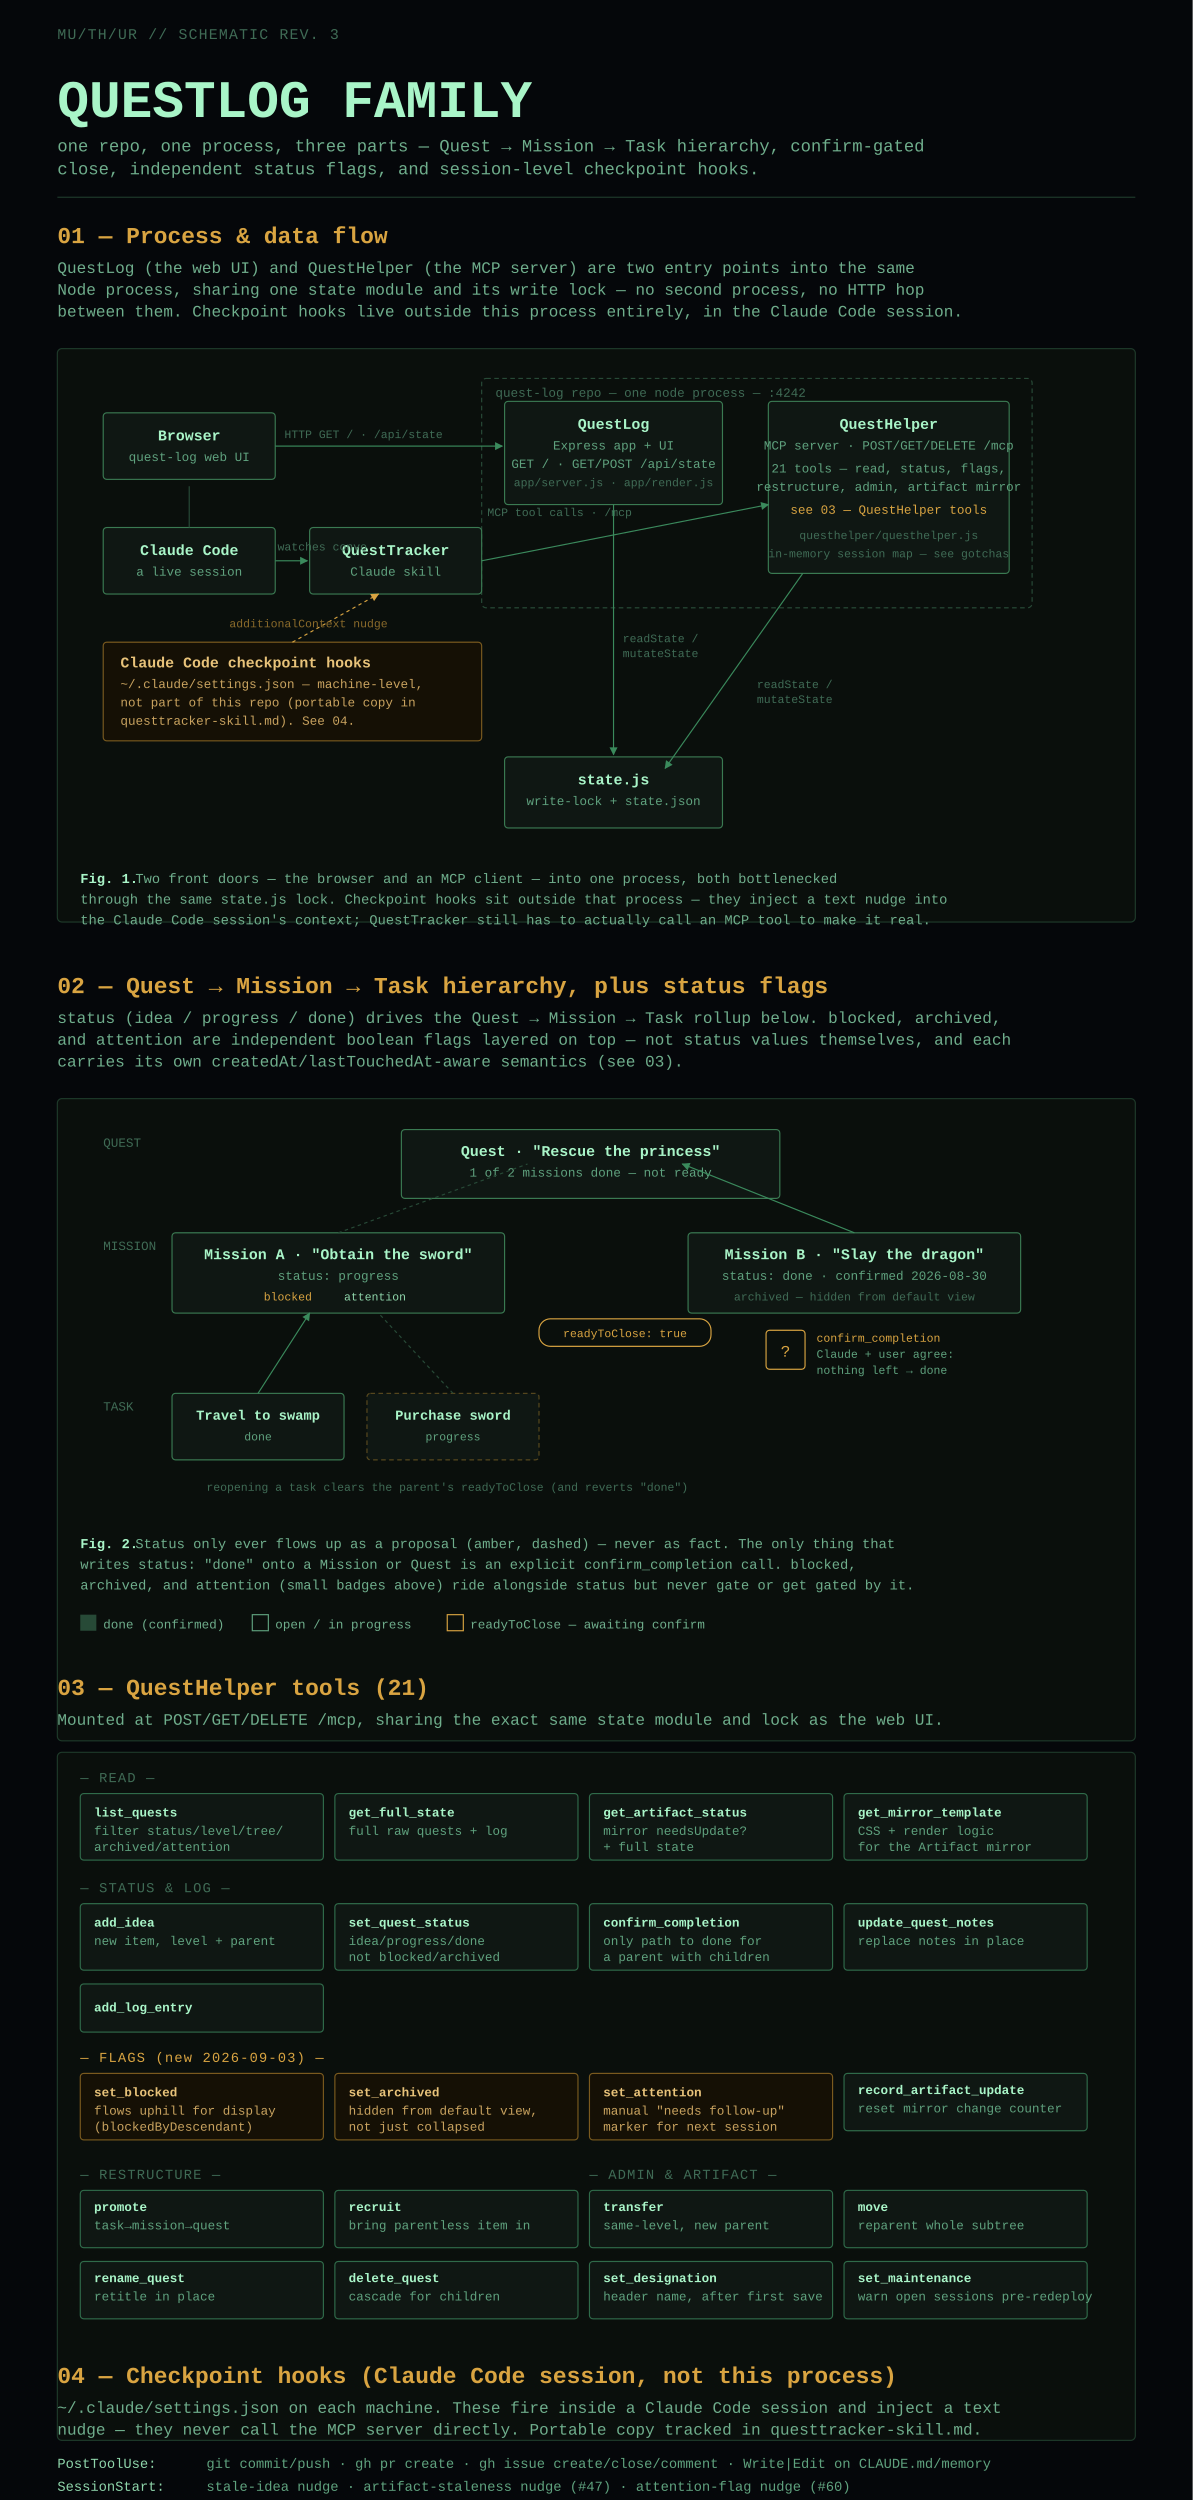
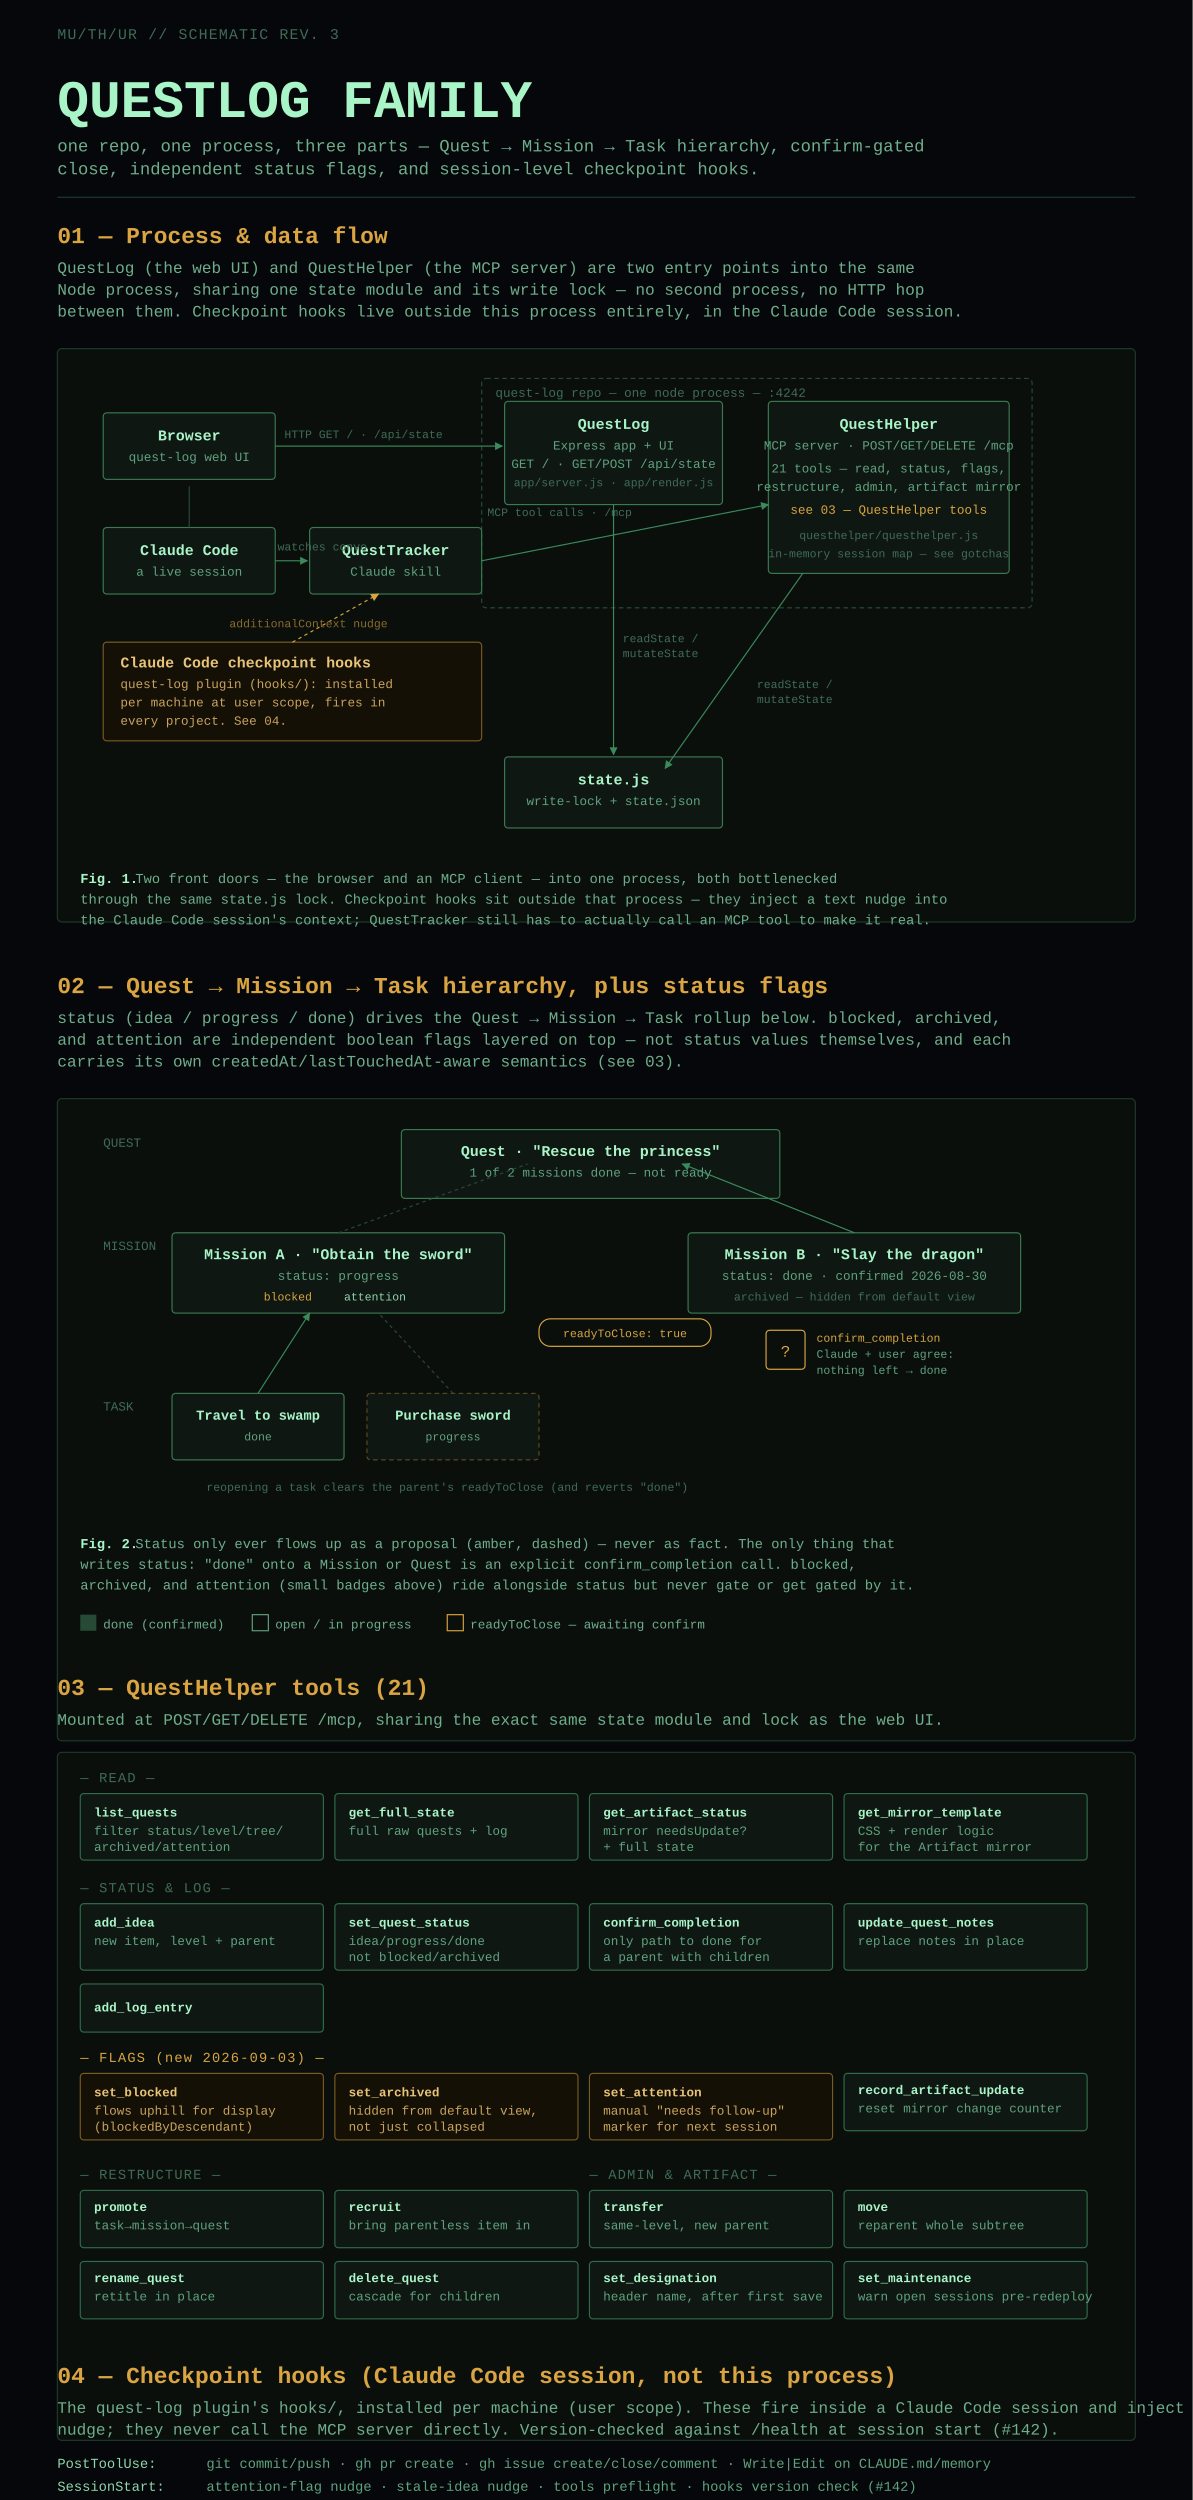
<svg xmlns="http://www.w3.org/2000/svg" viewBox="0 0 1040 2180" font-family="'Courier New', Consolas, monospace">
  <defs>
    <marker id="arrow" viewBox="0 0 10 10" refX="9" refY="5" markerWidth="7" markerHeight="7" orient="auto-start-reverse">
      <path d="M0,0 L10,5 L0,10 z" fill="#3a8a5c" />
    </marker>
    <marker id="arrowAmber" viewBox="0 0 10 10" refX="9" refY="5" markerWidth="7" markerHeight="7" orient="auto-start-reverse">
      <path d="M0,0 L10,5 L0,10 z" fill="#d9a441" />
    </marker>
  </defs>
  <rect x="0" y="0" width="1040" height="2180" fill="#05070a" />
  <text x="50" y="34" font-size="13" letter-spacing="1" fill="#3f6b55">MU/TH/UR // SCHEMATIC REV. 3</text>
  <text x="50" y="102" font-size="46" font-weight="bold" fill="#a9f5c8">QUESTLOG FAMILY</text>
  <text x="50" y="132" font-size="15" fill="#6fae8c">one repo, one process, three parts — Quest → Mission → Task hierarchy, confirm-gated</text>
  <text x="50" y="152" font-size="15" fill="#6fae8c">close, independent status flags, and session-level checkpoint hooks.</text>
  <line x1="50" y1="172" x2="990" y2="172" stroke="#1e3a2a" />
  <text x="50" y="212" font-size="20" font-weight="bold" fill="#d9a441">01 — Process &amp; data flow</text>
  <text x="50" y="238" font-size="14" fill="#6fae8c">QuestLog (the web UI) and QuestHelper (the MCP server) are two entry points into the same</text>
  <text x="50" y="257" font-size="14" fill="#6fae8c">Node process, sharing one state module and its write lock — no second process, no HTTP hop</text>
  <text x="50" y="276" font-size="14" fill="#6fae8c">between them. Checkpoint hooks live outside this process entirely, in the Claude Code session.</text>
  <rect x="50" y="304" width="940" height="500" rx="4" fill="#0a0f0c" stroke="#1e3a2a" />
  <rect x="420" y="330" width="480" height="200" rx="4" fill="none" stroke="#274a37" stroke-dasharray="4 3" />
  <text x="432" y="346" font-size="11" fill="#3f6b55">quest-log repo — one node process — :4242</text>
  <rect x="90" y="360" width="150" height="58" rx="3" fill="#0f1713" stroke="#3a7a52" />
  <text x="165" y="384" font-size="13" font-weight="bold" fill="#a9f5c8" text-anchor="middle">Browser</text>
  <text x="165" y="402" font-size="11" fill="#5fa27e" text-anchor="middle">quest-log web UI</text>
  <rect x="440" y="350" width="190" height="90" rx="3" fill="#0f1713" stroke="#3a7a52" />
  <text x="535" y="374" font-size="13" font-weight="bold" fill="#a9f5c8" text-anchor="middle">QuestLog</text>
  <text x="535" y="392" font-size="11" fill="#5fa27e" text-anchor="middle">Express app + UI</text>
  <text x="535" y="408" font-size="11" fill="#5fa27e" text-anchor="middle">GET / · GET/POST /api/state</text>
  <text x="535" y="424" font-size="10" fill="#3f6b55" text-anchor="middle">app/server.js · app/render.js</text>
  <rect x="670" y="350" width="210" height="150" rx="3" fill="#0f1713" stroke="#3a7a52" />
  <text x="775" y="374" font-size="13" font-weight="bold" fill="#a9f5c8" text-anchor="middle">QuestHelper</text>
  <text x="775" y="392" font-size="11" fill="#5fa27e" text-anchor="middle">MCP server · POST/GET/DELETE /mcp</text>
  <text x="775" y="412" font-size="11" fill="#5fa27e" text-anchor="middle">21 tools — read, status, flags,</text>
  <text x="775" y="428" font-size="11" fill="#5fa27e" text-anchor="middle">restructure, admin, artifact mirror</text>
  <text x="775" y="448" font-size="11" fill="#d9a441" text-anchor="middle">see 03 — QuestHelper tools</text>
  <text x="775" y="470" font-size="10" fill="#3f6b55" text-anchor="middle">questhelper/questhelper.js</text>
  <text x="775" y="486" font-size="10" fill="#3f6b55" text-anchor="middle">in-memory session map — see gotchas</text>
  <rect x="90" y="460" width="150" height="58" rx="3" fill="#0f1713" stroke="#3a7a52" />
  <text x="165" y="484" font-size="13" font-weight="bold" fill="#a9f5c8" text-anchor="middle">Claude Code</text>
  <text x="165" y="502" font-size="11" fill="#5fa27e" text-anchor="middle">a live session</text>
  <rect x="270" y="460" width="150" height="58" rx="3" fill="#0f1713" stroke="#3a7a52" />
  <text x="345" y="484" font-size="13" font-weight="bold" fill="#a9f5c8" text-anchor="middle">QuestTracker</text>
  <text x="345" y="502" font-size="11" fill="#5fa27e" text-anchor="middle">Claude skill</text>
  <rect x="90" y="560" width="330" height="86" rx="3" fill="#151005" stroke="#7a5a1e" />
  <text x="105" y="582" font-size="13" font-weight="bold" fill="#e8c37a">Claude Code checkpoint hooks</text>
-   <text x="105" y="600" font-size="11" fill="#c9a35f">~/.claude/settings.json — machine-level,</text>
-   <text x="105" y="616" font-size="11" fill="#c9a35f">not part of this repo (portable copy in</text>
-   <text x="105" y="632" font-size="11" fill="#c9a35f">questtracker-skill.md). See 04.</text>
+   <text x="105" y="600" font-size="11" fill="#c9a35f">quest-log plugin (hooks/): installed</text>
+   <text x="105" y="616" font-size="11" fill="#c9a35f">per machine at user scope, fires in</text>
+   <text x="105" y="632" font-size="11" fill="#c9a35f">every project. See 04.</text>
  <rect x="440" y="660" width="190" height="62" rx="3" fill="#0f1713" stroke="#3a7a52" />
  <text x="535" y="684" font-size="13" font-weight="bold" fill="#a9f5c8" text-anchor="middle">state.js</text>
  <text x="535" y="702" font-size="11" fill="#5fa27e" text-anchor="middle">write-lock + state.json</text>
  <line x1="240" y1="389" x2="438" y2="389" stroke="#3a8a5c" marker-end="url(#arrow)" />
  <text x="248" y="382" font-size="10" fill="#3f6b55">HTTP GET / · /api/state</text>
  <line x1="535" y1="440" x2="535" y2="658" stroke="#3a8a5c" marker-end="url(#arrow)" />
  <text x="543" y="560" font-size="10" fill="#3f6b55">readState /</text>
  <text x="543" y="573" font-size="10" fill="#3f6b55">mutateState</text>
  <line x1="700" y1="500" x2="580" y2="670" stroke="#3a8a5c" marker-end="url(#arrow)" />
  <text x="660" y="600" font-size="10" fill="#3f6b55">readState /</text>
  <text x="660" y="613" font-size="10" fill="#3f6b55">mutateState</text>
  <line x1="165" y1="460" x2="165" y2="424" stroke="#274a37" />
  <line x1="240" y1="489" x2="268" y2="489" stroke="#3a8a5c" marker-end="url(#arrow)" />
  <text x="242" y="480" font-size="10" fill="#3f6b55">watches convo</text>
  <line x1="420" y1="489" x2="670" y2="440" stroke="#3a8a5c" marker-end="url(#arrow)" />
  <text x="425" y="450" font-size="10" fill="#3f6b55">MCP tool calls · /mcp</text>
  <line x1="255" y1="560" x2="330" y2="518" stroke="#d9a441" stroke-dasharray="3 3" marker-end="url(#arrowAmber)" />
  <text x="200" y="547" font-size="10" fill="#8a6a2a">additionalContext nudge</text>
  <text x="70" y="770" font-size="12" font-weight="bold" fill="#a9f5c8">Fig. 1.</text>
  <text x="118" y="770" font-size="12" fill="#6fae8c">Two front doors — the browser and an MCP client — into one process, both bottlenecked</text>
  <text x="70" y="788" font-size="12" fill="#6fae8c">through the same state.js lock. Checkpoint hooks sit outside that process — they inject a text nudge into</text>
  <text x="70" y="806" font-size="12" fill="#6fae8c">the Claude Code session's context; QuestTracker still has to actually call an MCP tool to make it real.</text>
  <text x="50" y="866" font-size="20" font-weight="bold" fill="#d9a441">02 — Quest → Mission → Task hierarchy, plus status flags</text>
  <text x="50" y="892" font-size="14" fill="#6fae8c">status (idea / progress / done) drives the Quest → Mission → Task rollup below. blocked, archived,</text>
  <text x="50" y="911" font-size="14" fill="#6fae8c">and attention are independent boolean flags layered on top — not status values themselves, and each</text>
  <text x="50" y="930" font-size="14" fill="#6fae8c">carries its own createdAt/lastTouchedAt-aware semantics (see 03).</text>
  <rect x="50" y="958" width="940" height="560" rx="4" fill="#0a0f0c" stroke="#1e3a2a" />
  <text x="90" y="1000" font-size="11" fill="#3f6b55">QUEST</text>
  <rect x="350" y="985" width="330" height="60" rx="3" fill="#0f1713" stroke="#3a7a52" />
  <text x="515" y="1008" font-size="13" font-weight="bold" fill="#a9f5c8" text-anchor="middle">Quest · "Rescue the princess"</text>
  <text x="515" y="1026" font-size="11" fill="#5fa27e" text-anchor="middle">1 of 2 missions done — not ready</text>
  <text x="90" y="1090" font-size="11" fill="#3f6b55">MISSION</text>
  <rect x="150" y="1075" width="290" height="70" rx="3" fill="#0f1713" stroke="#3a7a52" />
  <text x="295" y="1098" font-size="13" font-weight="bold" fill="#a9f5c8" text-anchor="middle">Mission A · "Obtain the sword"</text>
  <text x="295" y="1116" font-size="11" fill="#5fa27e" text-anchor="middle">status: progress</text>
  <text x="230" y="1134" font-size="10" fill="#d9a441">blocked</text>
  <text x="300" y="1134" font-size="10" fill="#8fd6ab">attention</text>
  <rect x="600" y="1075" width="290" height="70" rx="3" fill="#0f1713" stroke="#3a7a52" />
  <text x="745" y="1098" font-size="13" font-weight="bold" fill="#a9f5c8" text-anchor="middle">Mission B · "Slay the dragon"</text>
  <text x="745" y="1116" font-size="11" fill="#5fa27e" text-anchor="middle">status: done · confirmed 2026-08-30</text>
  <text x="745" y="1134" font-size="10" fill="#3f6b55" text-anchor="middle">archived — hidden from default view</text>
  <text x="90" y="1230" font-size="11" fill="#3f6b55">TASK</text>
  <rect x="150" y="1215" width="150" height="58" rx="3" fill="#0f1713" stroke="#3a7a52" />
  <text x="225" y="1238" font-size="12" font-weight="bold" fill="#a9f5c8" text-anchor="middle">Travel to swamp</text>
  <text x="225" y="1256" font-size="10" fill="#5fa27e" text-anchor="middle">done</text>
  <rect x="320" y="1215" width="150" height="58" rx="3" fill="#0f1713" stroke="#5a4a1e" stroke-dasharray="4 3" />
  <text x="395" y="1238" font-size="12" font-weight="bold" fill="#a9f5c8" text-anchor="middle">Purchase sword</text>
  <text x="395" y="1256" font-size="10" fill="#5fa27e" text-anchor="middle">progress</text>
  <line x1="295" y1="1075" x2="460" y2="1015" stroke="#274a37" stroke-dasharray="3 3" />
  <line x1="745" y1="1075" x2="595" y2="1015" stroke="#3a8a5c" marker-end="url(#arrow)" />
  <line x1="225" y1="1215" x2="270" y2="1145" stroke="#3a8a5c" marker-end="url(#arrow)" />
  <line x1="395" y1="1215" x2="330" y2="1145" stroke="#274a37" stroke-dasharray="3 3" />
  <rect x="470" y="1150" width="150" height="24" rx="10" fill="none" stroke="#d9a441" />
  <text x="545" y="1166" font-size="10" fill="#d9a441" text-anchor="middle">readyToClose: true</text>
  <rect x="668" y="1160" width="34" height="34" rx="3" fill="none" stroke="#d9a441" />
  <text x="685" y="1183" font-size="14" fill="#d9a441" text-anchor="middle">?</text>
  <text x="712" y="1170" font-size="10" fill="#d9a441">confirm_completion</text>
  <text x="712" y="1184" font-size="10" fill="#5fa27e">Claude + user agree:</text>
  <text x="712" y="1198" font-size="10" fill="#5fa27e">nothing left → done</text>
  <text x="390" y="1300" font-size="10" fill="#3f6b55" text-anchor="middle">reopening a task clears the parent's readyToClose (and reverts "done")</text>
  <text x="70" y="1350" font-size="12" font-weight="bold" fill="#a9f5c8">Fig. 2.</text>
  <text x="118" y="1350" font-size="12" fill="#6fae8c">Status only ever flows up as a proposal (amber, dashed) — never as fact. The only thing that</text>
  <text x="70" y="1368" font-size="12" fill="#6fae8c">writes status: "done" onto a Mission or Quest is an explicit confirm_completion call. blocked,</text>
  <text x="70" y="1386" font-size="12" fill="#6fae8c">archived, and attention (small badges above) ride alongside status but never gate or get gated by it.</text>
  <rect x="70" y="1408" width="14" height="14" fill="#274a37" />
  <text x="90" y="1420" font-size="11" fill="#6fae8c">done (confirmed)</text>
  <rect x="220" y="1408" width="14" height="14" fill="none" stroke="#5fa27e" />
  <text x="240" y="1420" font-size="11" fill="#6fae8c">open / in progress</text>
  <rect x="390" y="1408" width="14" height="14" fill="none" stroke="#d9a441" />
  <text x="410" y="1420" font-size="11" fill="#6fae8c">readyToClose — awaiting confirm</text>
  <text x="50" y="1478" font-size="20" font-weight="bold" fill="#d9a441">03 — QuestHelper tools (21)</text>
  <text x="50" y="1504" font-size="14" fill="#6fae8c">Mounted at POST/GET/DELETE /mcp, sharing the exact same state module and lock as the web UI.</text>
  <rect x="50" y="1528" width="940" height="600" rx="4" fill="#0a0f0c" stroke="#1e3a2a" />
  <text x="70" y="1554" font-size="12" fill="#3f6b55" letter-spacing="1">— READ —</text>
  <g font-size="11">
    <rect x="70" y="1564" width="212" height="58" rx="3" fill="#0f1713" stroke="#2f6b4a" />
    <text x="82" y="1584" fill="#a9f5c8" font-weight="bold">list_quests</text>
    <text x="82" y="1600" fill="#5fa27e">filter status/level/tree/</text>
    <text x="82" y="1614" fill="#5fa27e">archived/attention</text>
    <rect x="292" y="1564" width="212" height="58" rx="3" fill="#0f1713" stroke="#2f6b4a" />
    <text x="304" y="1584" fill="#a9f5c8" font-weight="bold">get_full_state</text>
    <text x="304" y="1600" fill="#5fa27e">full raw quests + log</text>
    <rect x="514" y="1564" width="212" height="58" rx="3" fill="#0f1713" stroke="#2f6b4a" />
    <text x="526" y="1584" fill="#a9f5c8" font-weight="bold">get_artifact_status</text>
    <text x="526" y="1600" fill="#5fa27e">mirror needsUpdate?</text>
    <text x="526" y="1614" fill="#5fa27e">+ full state</text>
    <rect x="736" y="1564" width="212" height="58" rx="3" fill="#0f1713" stroke="#2f6b4a" />
    <text x="748" y="1584" fill="#a9f5c8" font-weight="bold">get_mirror_template</text>
    <text x="748" y="1600" fill="#5fa27e">CSS + render logic</text>
    <text x="748" y="1614" fill="#5fa27e">for the Artifact mirror</text>
  </g>
  <text x="70" y="1650" font-size="12" fill="#3f6b55" letter-spacing="1">— STATUS &amp; LOG —</text>
  <g font-size="11">
    <rect x="70" y="1660" width="212" height="58" rx="3" fill="#0f1713" stroke="#2f6b4a" />
    <text x="82" y="1680" fill="#a9f5c8" font-weight="bold">add_idea</text>
    <text x="82" y="1696" fill="#5fa27e">new item, level + parent</text>
    <rect x="292" y="1660" width="212" height="58" rx="3" fill="#0f1713" stroke="#2f6b4a" />
    <text x="304" y="1680" fill="#a9f5c8" font-weight="bold">set_quest_status</text>
    <text x="304" y="1696" fill="#5fa27e">idea/progress/done</text>
    <text x="304" y="1710" fill="#5fa27e">not blocked/archived</text>
    <rect x="514" y="1660" width="212" height="58" rx="3" fill="#0f1713" stroke="#2f6b4a" />
    <text x="526" y="1680" fill="#a9f5c8" font-weight="bold">confirm_completion</text>
    <text x="526" y="1696" fill="#5fa27e">only path to done for</text>
    <text x="526" y="1710" fill="#5fa27e">a parent with children</text>
    <rect x="736" y="1660" width="212" height="58" rx="3" fill="#0f1713" stroke="#2f6b4a" />
    <text x="748" y="1680" fill="#a9f5c8" font-weight="bold">update_quest_notes</text>
    <text x="748" y="1696" fill="#5fa27e">replace notes in place</text>
    <rect x="70" y="1730" width="212" height="42" rx="3" fill="#0f1713" stroke="#2f6b4a" />
    <text x="82" y="1754" fill="#a9f5c8" font-weight="bold">add_log_entry</text>
  </g>
  <text x="70" y="1798" font-size="12" fill="#d9a441" letter-spacing="1">— FLAGS (new 2026-09-03) —</text>
  <g font-size="11">
    <rect x="70" y="1808" width="212" height="58" rx="3" fill="#151005" stroke="#7a5a1e" />
    <text x="82" y="1828" fill="#e8c37a" font-weight="bold">set_blocked</text>
    <text x="82" y="1844" fill="#c9a35f">flows uphill for display</text>
    <text x="82" y="1858" fill="#c9a35f">(blockedByDescendant)</text>
    <rect x="292" y="1808" width="212" height="58" rx="3" fill="#151005" stroke="#7a5a1e" />
    <text x="304" y="1828" fill="#e8c37a" font-weight="bold">set_archived</text>
    <text x="304" y="1844" fill="#c9a35f">hidden from default view,</text>
    <text x="304" y="1858" fill="#c9a35f">not just collapsed</text>
    <rect x="514" y="1808" width="212" height="58" rx="3" fill="#151005" stroke="#7a5a1e" />
    <text x="526" y="1828" fill="#e8c37a" font-weight="bold">set_attention</text>
    <text x="526" y="1844" fill="#c9a35f">manual "needs follow-up"</text>
    <text x="526" y="1858" fill="#c9a35f">marker for next session</text>
  </g>
  <text x="70" y="1900" font-size="12" fill="#3f6b55" letter-spacing="1">— RESTRUCTURE —</text>
  <g font-size="11">
    <rect x="70" y="1910" width="212" height="50" rx="3" fill="#0f1713" stroke="#2f6b4a" />
    <text x="82" y="1928" fill="#a9f5c8" font-weight="bold">promote</text>
    <text x="82" y="1944" fill="#5fa27e">task→mission→quest</text>
    <rect x="292" y="1910" width="212" height="50" rx="3" fill="#0f1713" stroke="#2f6b4a" />
    <text x="304" y="1928" fill="#a9f5c8" font-weight="bold">recruit</text>
    <text x="304" y="1944" fill="#5fa27e">bring parentless item in</text>
    <rect x="514" y="1910" width="212" height="50" rx="3" fill="#0f1713" stroke="#2f6b4a" />
    <text x="526" y="1928" fill="#a9f5c8" font-weight="bold">transfer</text>
    <text x="526" y="1944" fill="#5fa27e">same-level, new parent</text>
    <rect x="736" y="1910" width="212" height="50" rx="3" fill="#0f1713" stroke="#2f6b4a" />
    <text x="748" y="1928" fill="#a9f5c8" font-weight="bold">move</text>
    <text x="748" y="1944" fill="#5fa27e">reparent whole subtree</text>
    <rect x="70" y="1972" width="212" height="50" rx="3" fill="#0f1713" stroke="#2f6b4a" />
    <text x="82" y="1990" fill="#a9f5c8" font-weight="bold">rename_quest</text>
    <text x="82" y="2006" fill="#5fa27e">retitle in place</text>
    <rect x="292" y="1972" width="212" height="50" rx="3" fill="#0f1713" stroke="#2f6b4a" />
    <text x="304" y="1990" fill="#a9f5c8" font-weight="bold">delete_quest</text>
    <text x="304" y="2006" fill="#5fa27e">cascade for children</text>
  </g>
  <text x="514" y="1900" font-size="12" fill="#3f6b55" letter-spacing="1">— ADMIN &amp; ARTIFACT —</text>
  <g font-size="11">
    <rect x="514" y="1972" width="212" height="50" rx="3" fill="#0f1713" stroke="#2f6b4a" />
    <text x="526" y="1990" fill="#a9f5c8" font-weight="bold">set_designation</text>
    <text x="526" y="2006" fill="#5fa27e">header name, after first save</text>
    <rect x="736" y="1972" width="212" height="50" rx="3" fill="#0f1713" stroke="#2f6b4a" />
    <text x="748" y="1990" fill="#a9f5c8" font-weight="bold">set_maintenance</text>
    <text x="748" y="2006" fill="#5fa27e">warn open sessions pre-redeploy</text>
    <rect x="736" y="1808" width="212" height="50" rx="3" fill="#0f1713" stroke="#2f6b4a" />
    <text x="748" y="1826" fill="#a9f5c8" font-weight="bold">record_artifact_update</text>
    <text x="748" y="1842" fill="#5fa27e">reset mirror change counter</text>
  </g>
  <text x="50" y="2078" font-size="20" font-weight="bold" fill="#d9a441">04 — Checkpoint hooks (Claude Code session, not this process)</text>
-   <text x="50" y="2104" font-size="14" fill="#6fae8c">~/.claude/settings.json on each machine. These fire inside a Claude Code session and inject a text</text>
-   <text x="50" y="2123" font-size="14" fill="#6fae8c">nudge — they never call the MCP server directly. Portable copy tracked in questtracker-skill.md.</text>
+   <text x="50" y="2104" font-size="14" fill="#6fae8c">The quest-log plugin's hooks/, installed per machine (user scope). These fire inside a Claude Code session and inject a text</text>
+   <text x="50" y="2123" font-size="14" fill="#6fae8c">nudge; they never call the MCP server directly. Version-checked against /health at session start (#142).</text>
  <text x="50" y="2152" font-size="12" fill="#8fd6ab">PostToolUse:</text>
  <text x="180" y="2152" font-size="12" fill="#5fa27e">git commit/push · gh pr create · gh issue create/close/comment · Write|Edit on CLAUDE.md/memory</text>
  <text x="50" y="2172" font-size="12" fill="#8fd6ab">SessionStart:</text>
-   <text x="180" y="2172" font-size="12" fill="#5fa27e">stale-idea nudge · artifact-staleness nudge (#47) · attention-flag nudge (#60)</text>
+   <text x="180" y="2172" font-size="12" fill="#5fa27e">attention-flag nudge · stale-idea nudge · tools preflight · hooks version check (#142)</text>
</svg>
